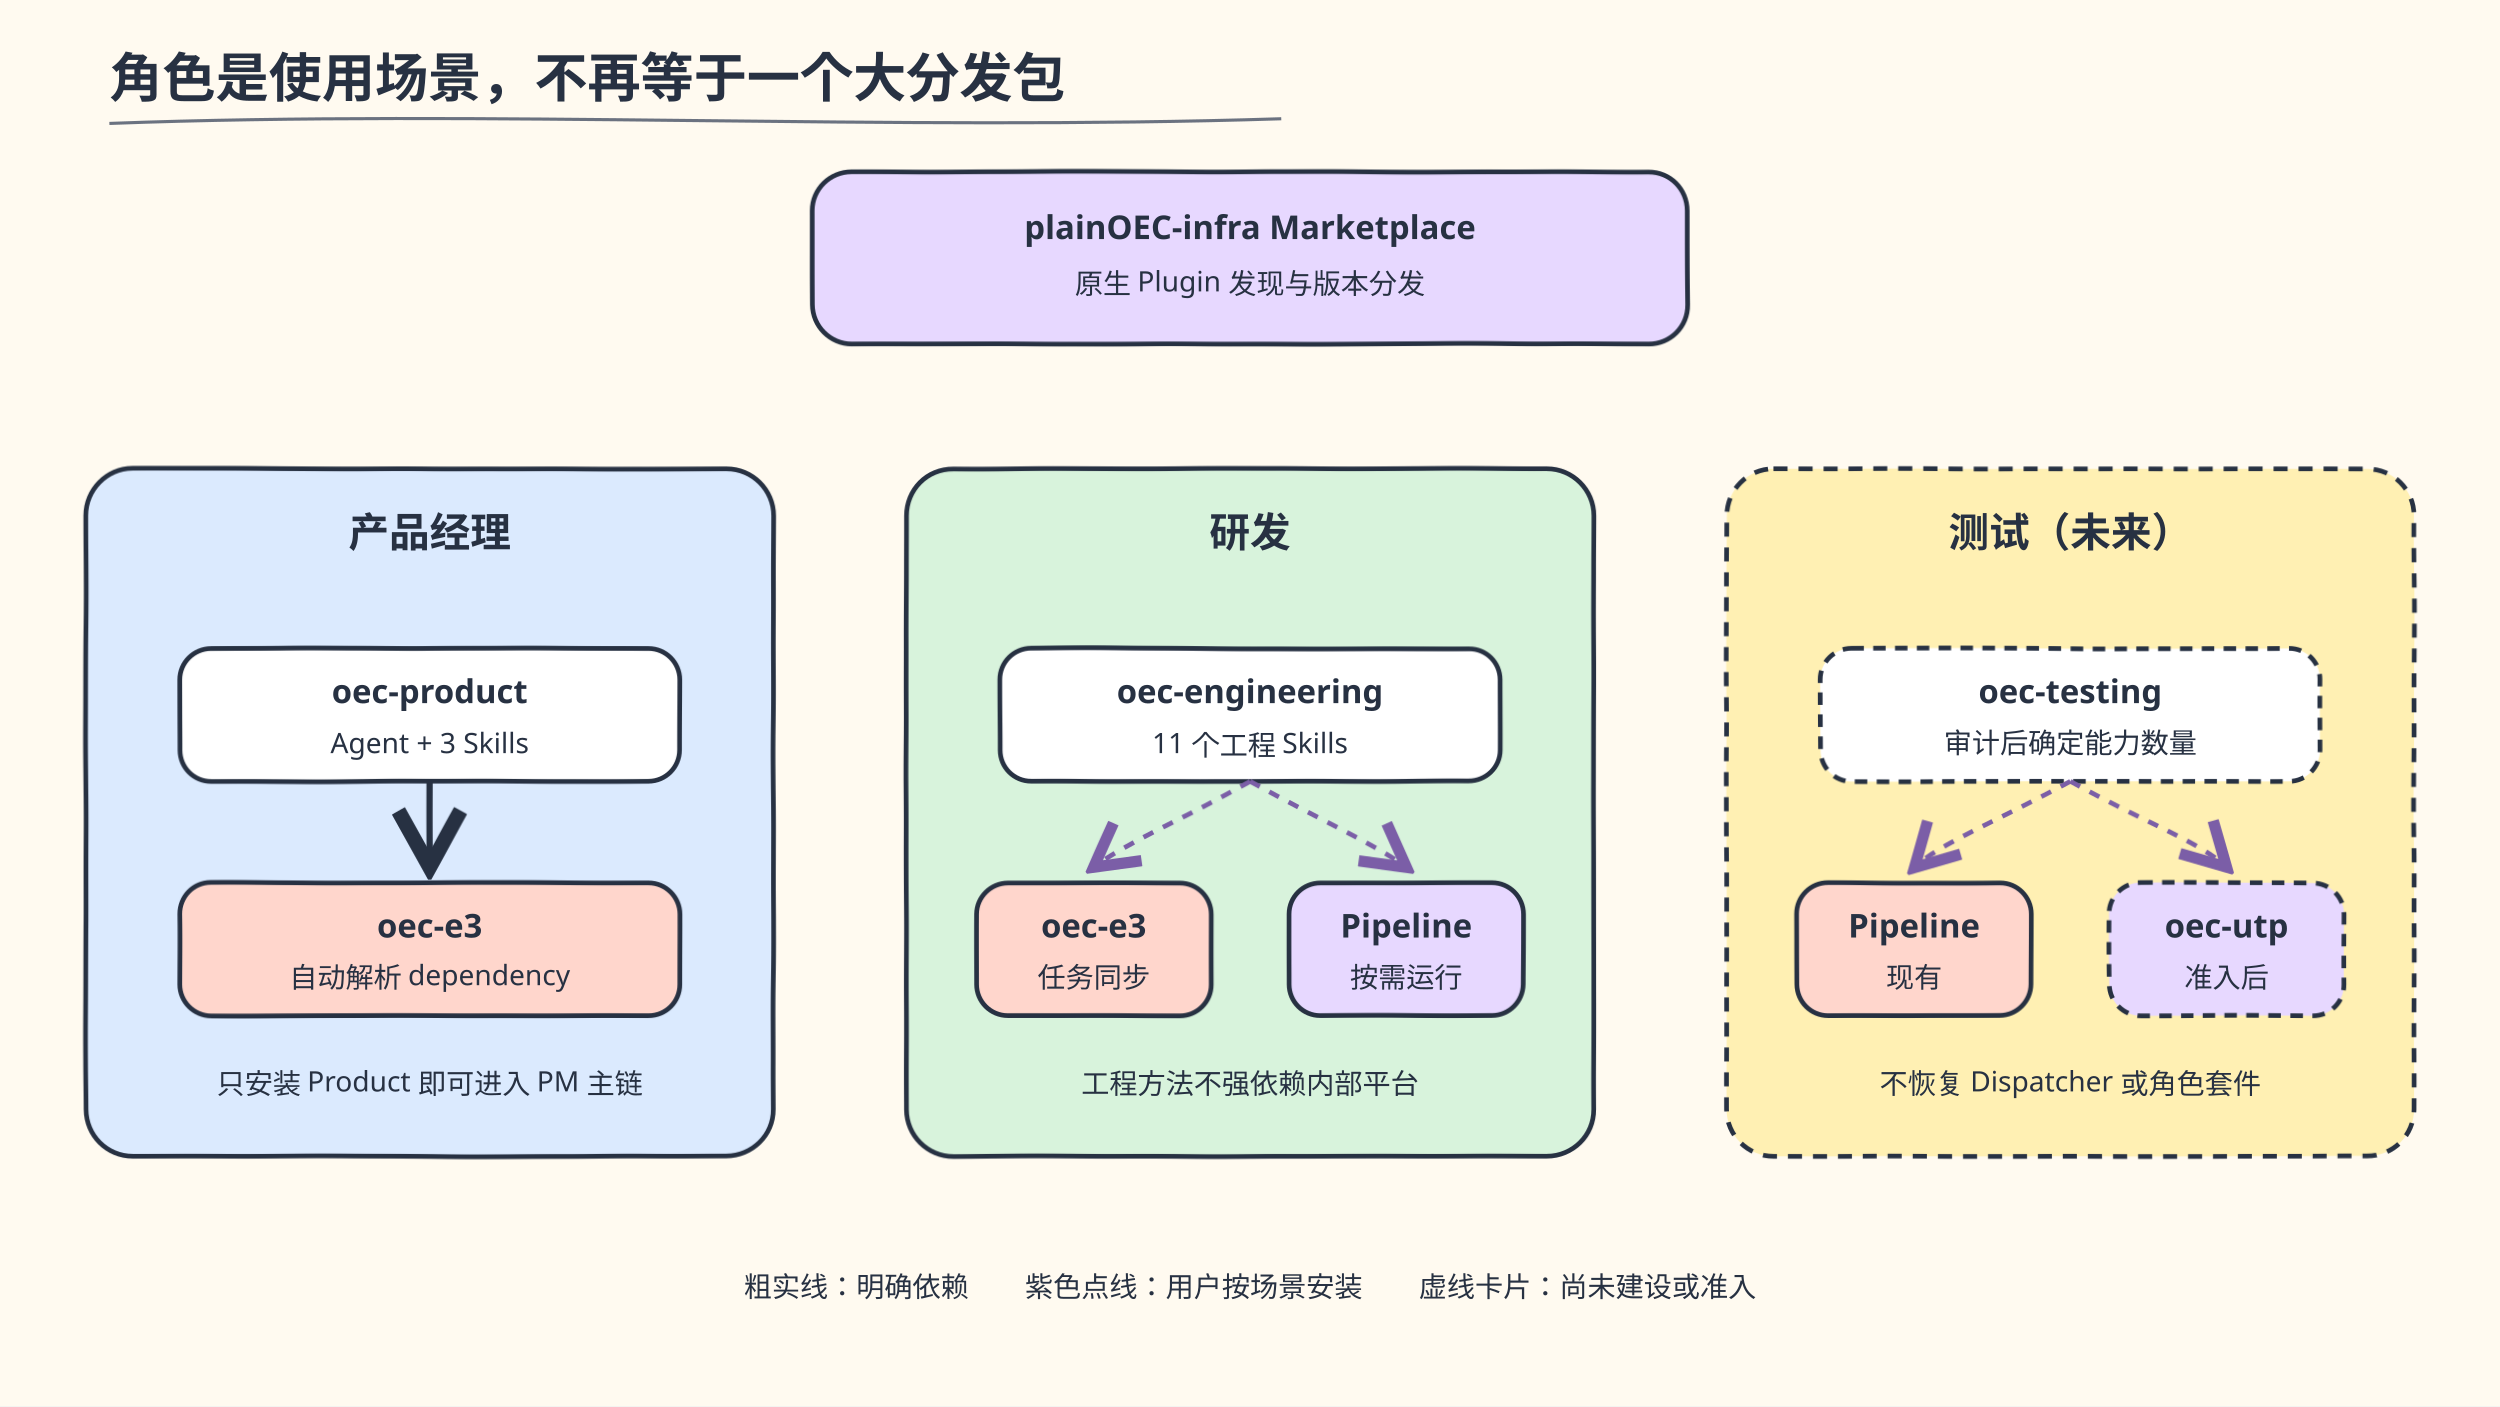
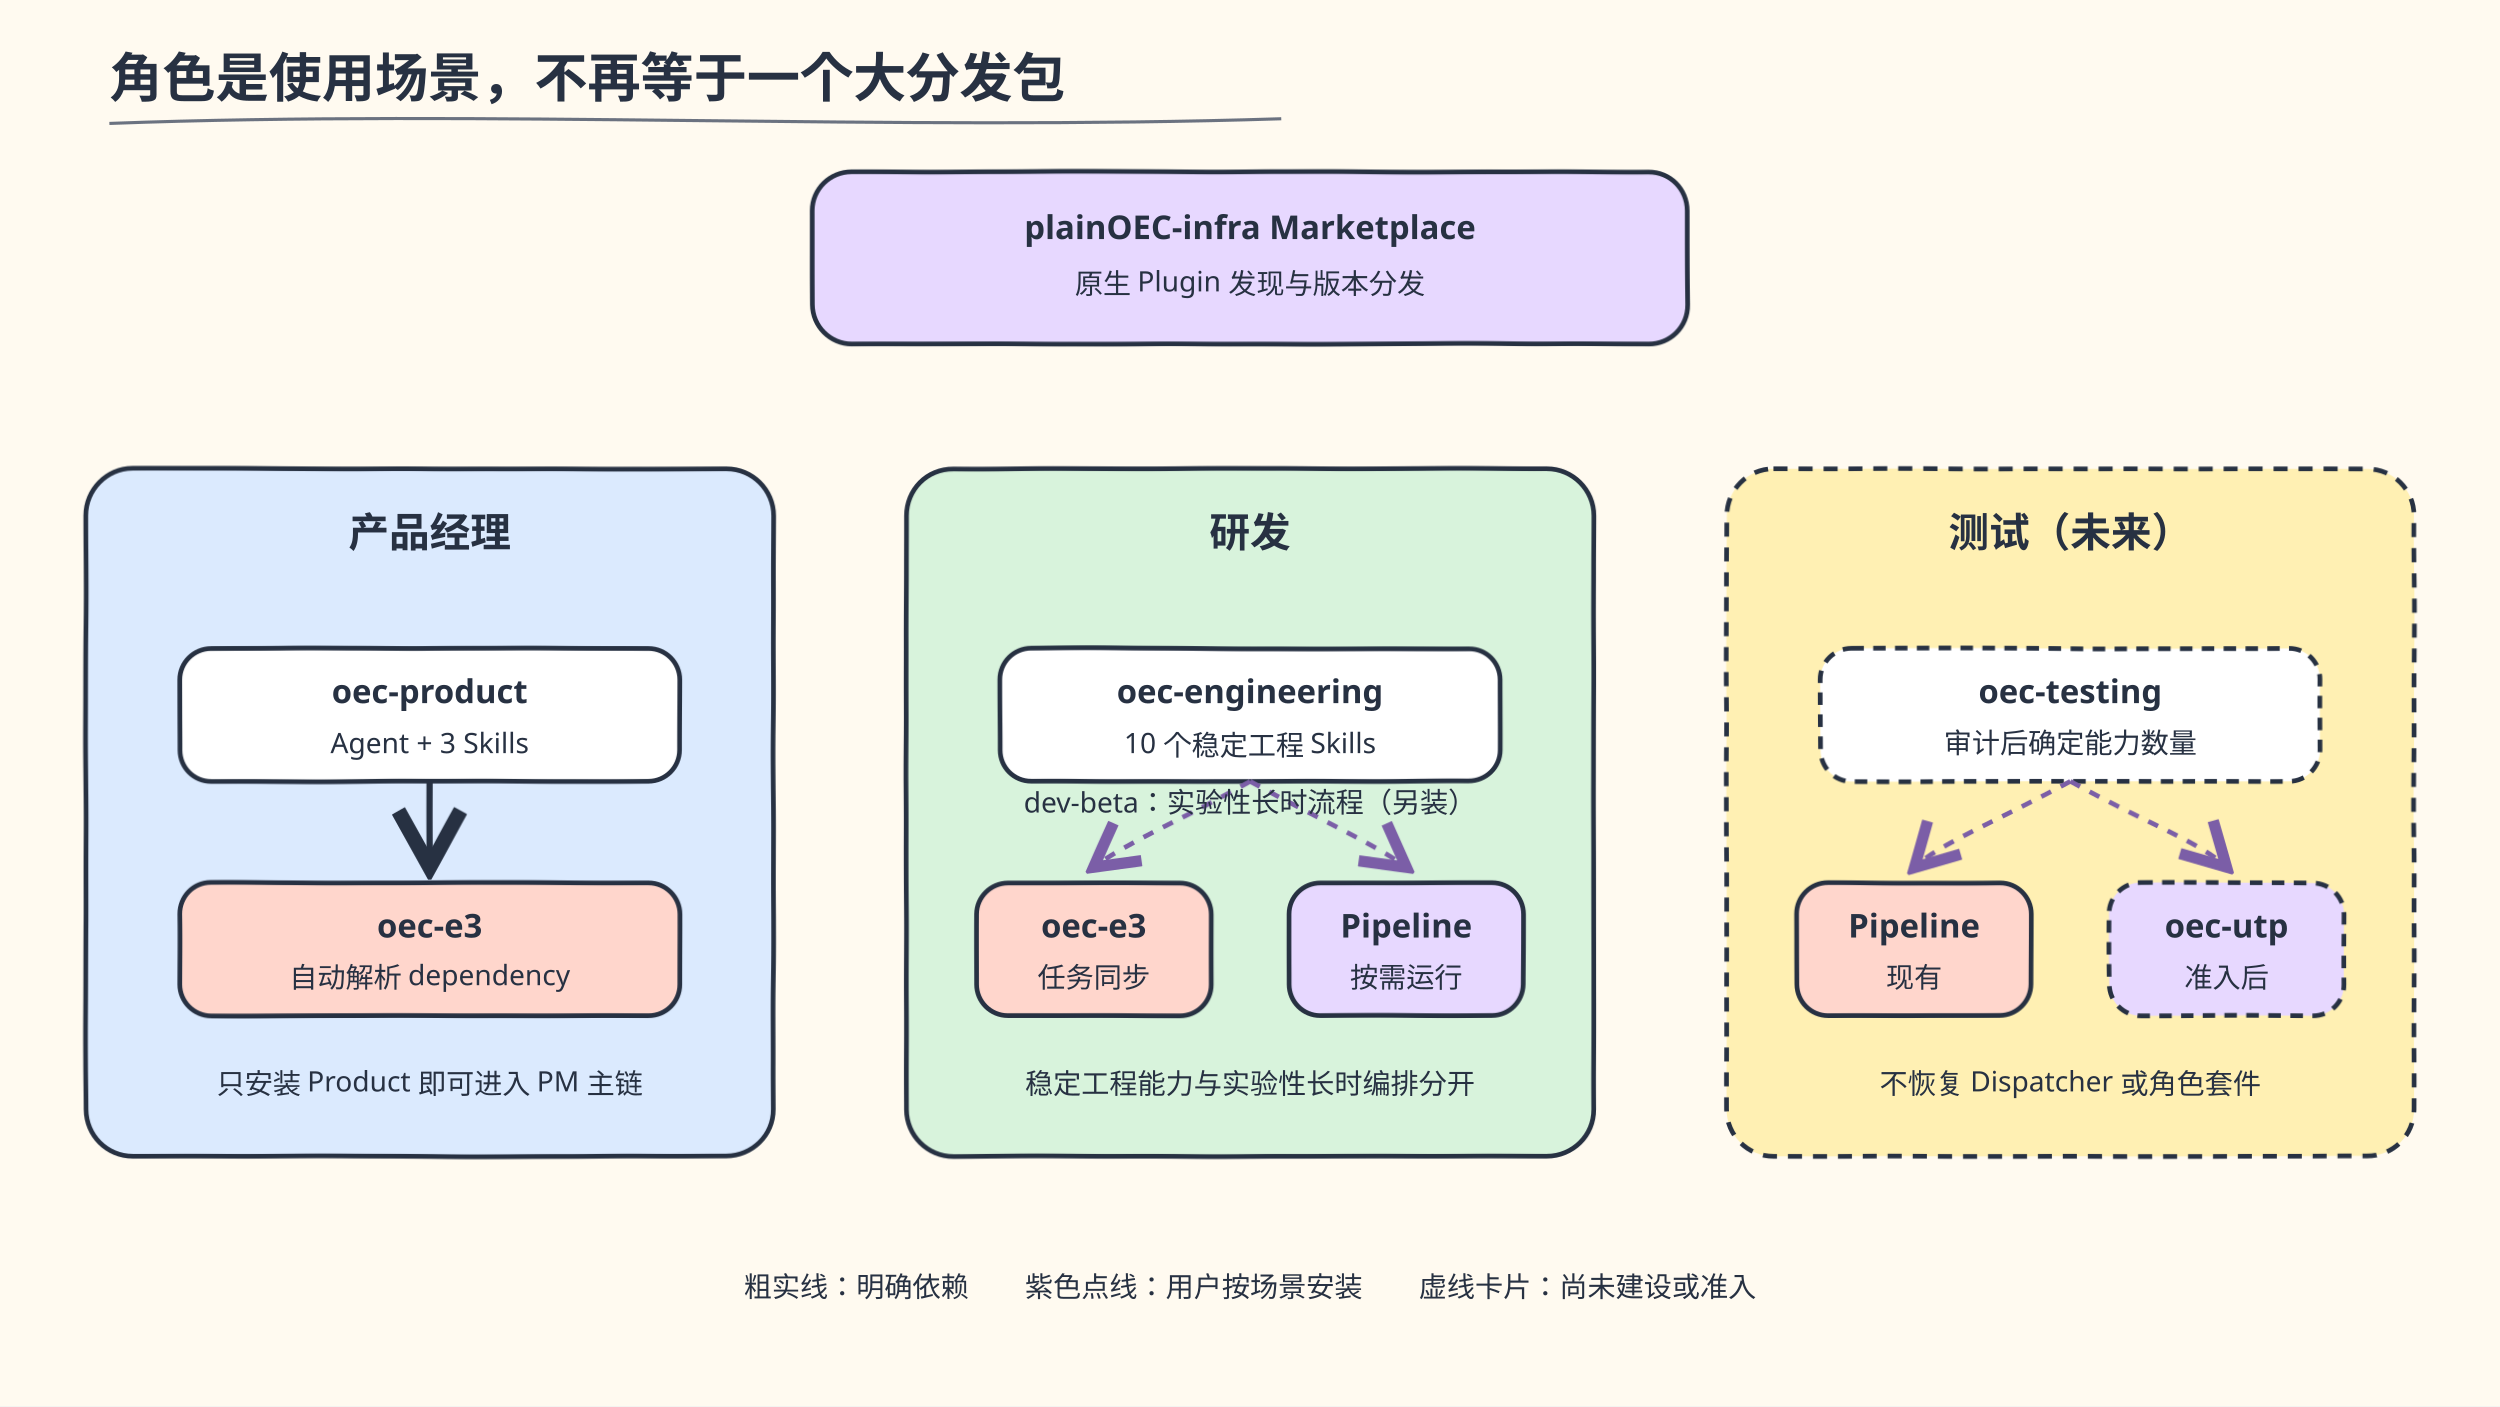
<svg xmlns="http://www.w3.org/2000/svg" viewBox="0 0 1600 900" role="img" aria-labelledby="title desc">
  <defs>
    <style>
      text { font-family: Kaiti SC; fill: #273142; }
      .heading { font-size: 34px; font-weight: 700; }
      .title { font-size: 26px; font-weight: 700; text-anchor: middle; }
      .plugin { font-size: 21px; font-weight: 700; text-anchor: middle; }
      .body { font-size: 18px; text-anchor: middle; }
      .note { font-size: 18px; text-anchor: middle; }
      .outline { stroke: #273142; stroke-width: 3; stroke-linejoin: round; }
      .dependency { fill: none; stroke: #273142; stroke-width: 4; marker-end: url(#arrow); }
      .optional { fill: none; stroke: #7b5ea7; stroke-width: 3; stroke-dasharray: 7 7; marker-end: url(#purple); }
    </style>
    <filter id="rough" x="-4%" y="-5%" width="108%" height="110%">
      <feTurbulence type="fractalNoise" baseFrequency="0.011" numOctaves="2" seed="181" result="noise" />
      <feDisplacementMap in="SourceGraphic" in2="noise" scale="1.2" />
    </filter>
    <marker id="arrow" markerWidth="12" markerHeight="12" refX="10" refY="6" orient="auto">
      <path d="M1 1 L10 6 L1 11" fill="none" stroke="#273142" stroke-width="2.4" />
    </marker>
    <marker id="purple" markerWidth="12" markerHeight="12" refX="10" refY="6" orient="auto">
      <path d="M1 1 L10 6 L1 11" fill="none" stroke="#7b5ea7" stroke-width="2.4" />
    </marker>
  </defs>
  <rect width="1600" height="900" fill="#fffaf0" />
  <text x="70" y="62" class="heading">角色是使用场景，不再等于一个大分发包</text>
  <path d="M70 79 C310 70, 570 84, 820 76" fill="none" stroke="#6b7280" stroke-width="2" />
  <g filter="url(#rough)">
    <rect x="520" y="110" width="560" height="110" rx="25" fill="#e7d8ff" class="outline" />
    <rect x="55" y="300" width="440" height="440" rx="30" fill="#dbeafe" class="outline" />
    <rect x="580" y="300" width="440" height="440" rx="30" fill="#d8f3dc" class="outline" />
    <rect x="1105" y="300" width="440" height="440" rx="30" fill="#fff0b3" class="outline" stroke-dasharray="9 7" />
    <rect x="115" y="415" width="320" height="85" rx="20" fill="#ffffff" class="outline" />
    <rect x="115" y="565" width="320" height="85" rx="20" fill="#ffd6cc" class="outline" />
    <rect x="640" y="415" width="320" height="85" rx="20" fill="#ffffff" class="outline" />
    <rect x="625" y="565" width="150" height="85" rx="20" fill="#ffd6cc" class="outline" />
    <rect x="825" y="565" width="150" height="85" rx="20" fill="#e7d8ff" class="outline" />
    <rect x="1165" y="415" width="320" height="85" rx="20" fill="#ffffff" class="outline" stroke-dasharray="8 6" />
    <rect x="1150" y="565" width="150" height="85" rx="20" fill="#ffd6cc" class="outline" />
    <rect x="1350" y="565" width="150" height="85" rx="20" fill="#e7d8ff" class="outline" stroke-dasharray="8 6" />
    <path d="M275 500 C275 525, 275 540, 275 555" class="dependency" />
    <path d="M800 500 C755 525, 720 540, 700 555" class="optional" />
    <path d="M800 500 C845 525, 880 540, 900 555" class="optional" />
    <path d="M1325 500 C1280 525, 1240 540, 1225 555" class="optional" />
    <path d="M1325 500 C1370 525, 1410 540, 1425 555" class="optional" />
  </g>
  <text x="800" y="153" class="plugin">plainOEC-infra Marketplace</text>
  <text x="800" y="188" class="body">原生 Plugin 发现与版本分发</text>
  <text x="275" y="350" class="title">产品经理</text>
  <text x="275" y="450" class="plugin">oec-product</text>
  <text x="275" y="482" class="body">Agent + 3 Skills</text>
  <text x="275" y="600" class="plugin">oec-e3</text>
  <text x="275" y="632" class="body">自动解析 dependency</text>
  <text x="275" y="700" class="note">只安装 Product 即可进入 PM 主链</text>
  <text x="800" y="350" class="title">研发</text>
  <text x="800" y="450" class="plugin">oec-engineering</text>
-   <text x="800" y="482" class="body">11 个工程 Skills</text>
+   <text x="800" y="482" class="body">10 个稳定工程 Skills</text>
+   <text x="800" y="520" class="body">dev-beta：实验性长时流程（另装）</text>
  <text x="700" y="600" class="plugin">oec-e3</text>
  <text x="700" y="632" class="body">任务同步</text>
  <text x="900" y="600" class="plugin">Pipeline</text>
  <text x="900" y="632" class="body">按需运行</text>
-   <text x="800" y="700" class="note">工程方法不强依赖内部平台</text>
+   <text x="800" y="700" class="note">稳定工程能力与实验性长时编排分开</text>
  <text x="1325" y="350" class="title">测试（未来）</text>
  <text x="1325" y="450" class="plugin">oec-testing</text>
  <text x="1325" y="482" class="body">审计后确定能力数量</text>
  <text x="1225" y="600" class="plugin">Pipeline</text>
  <text x="1225" y="632" class="body">现有</text>
  <text x="1425" y="600" class="plugin">oec-utp</text>
  <text x="1425" y="632" class="body">准入后</text>
  <text x="1325" y="700" class="note">不恢复 Dispatcher 或角色套件</text>
  <text x="800" y="830" class="note">粗实线：明确依赖　　紫色点线：用户按场景安装　　虚线卡片：尚未建设或准入</text>
</svg>
